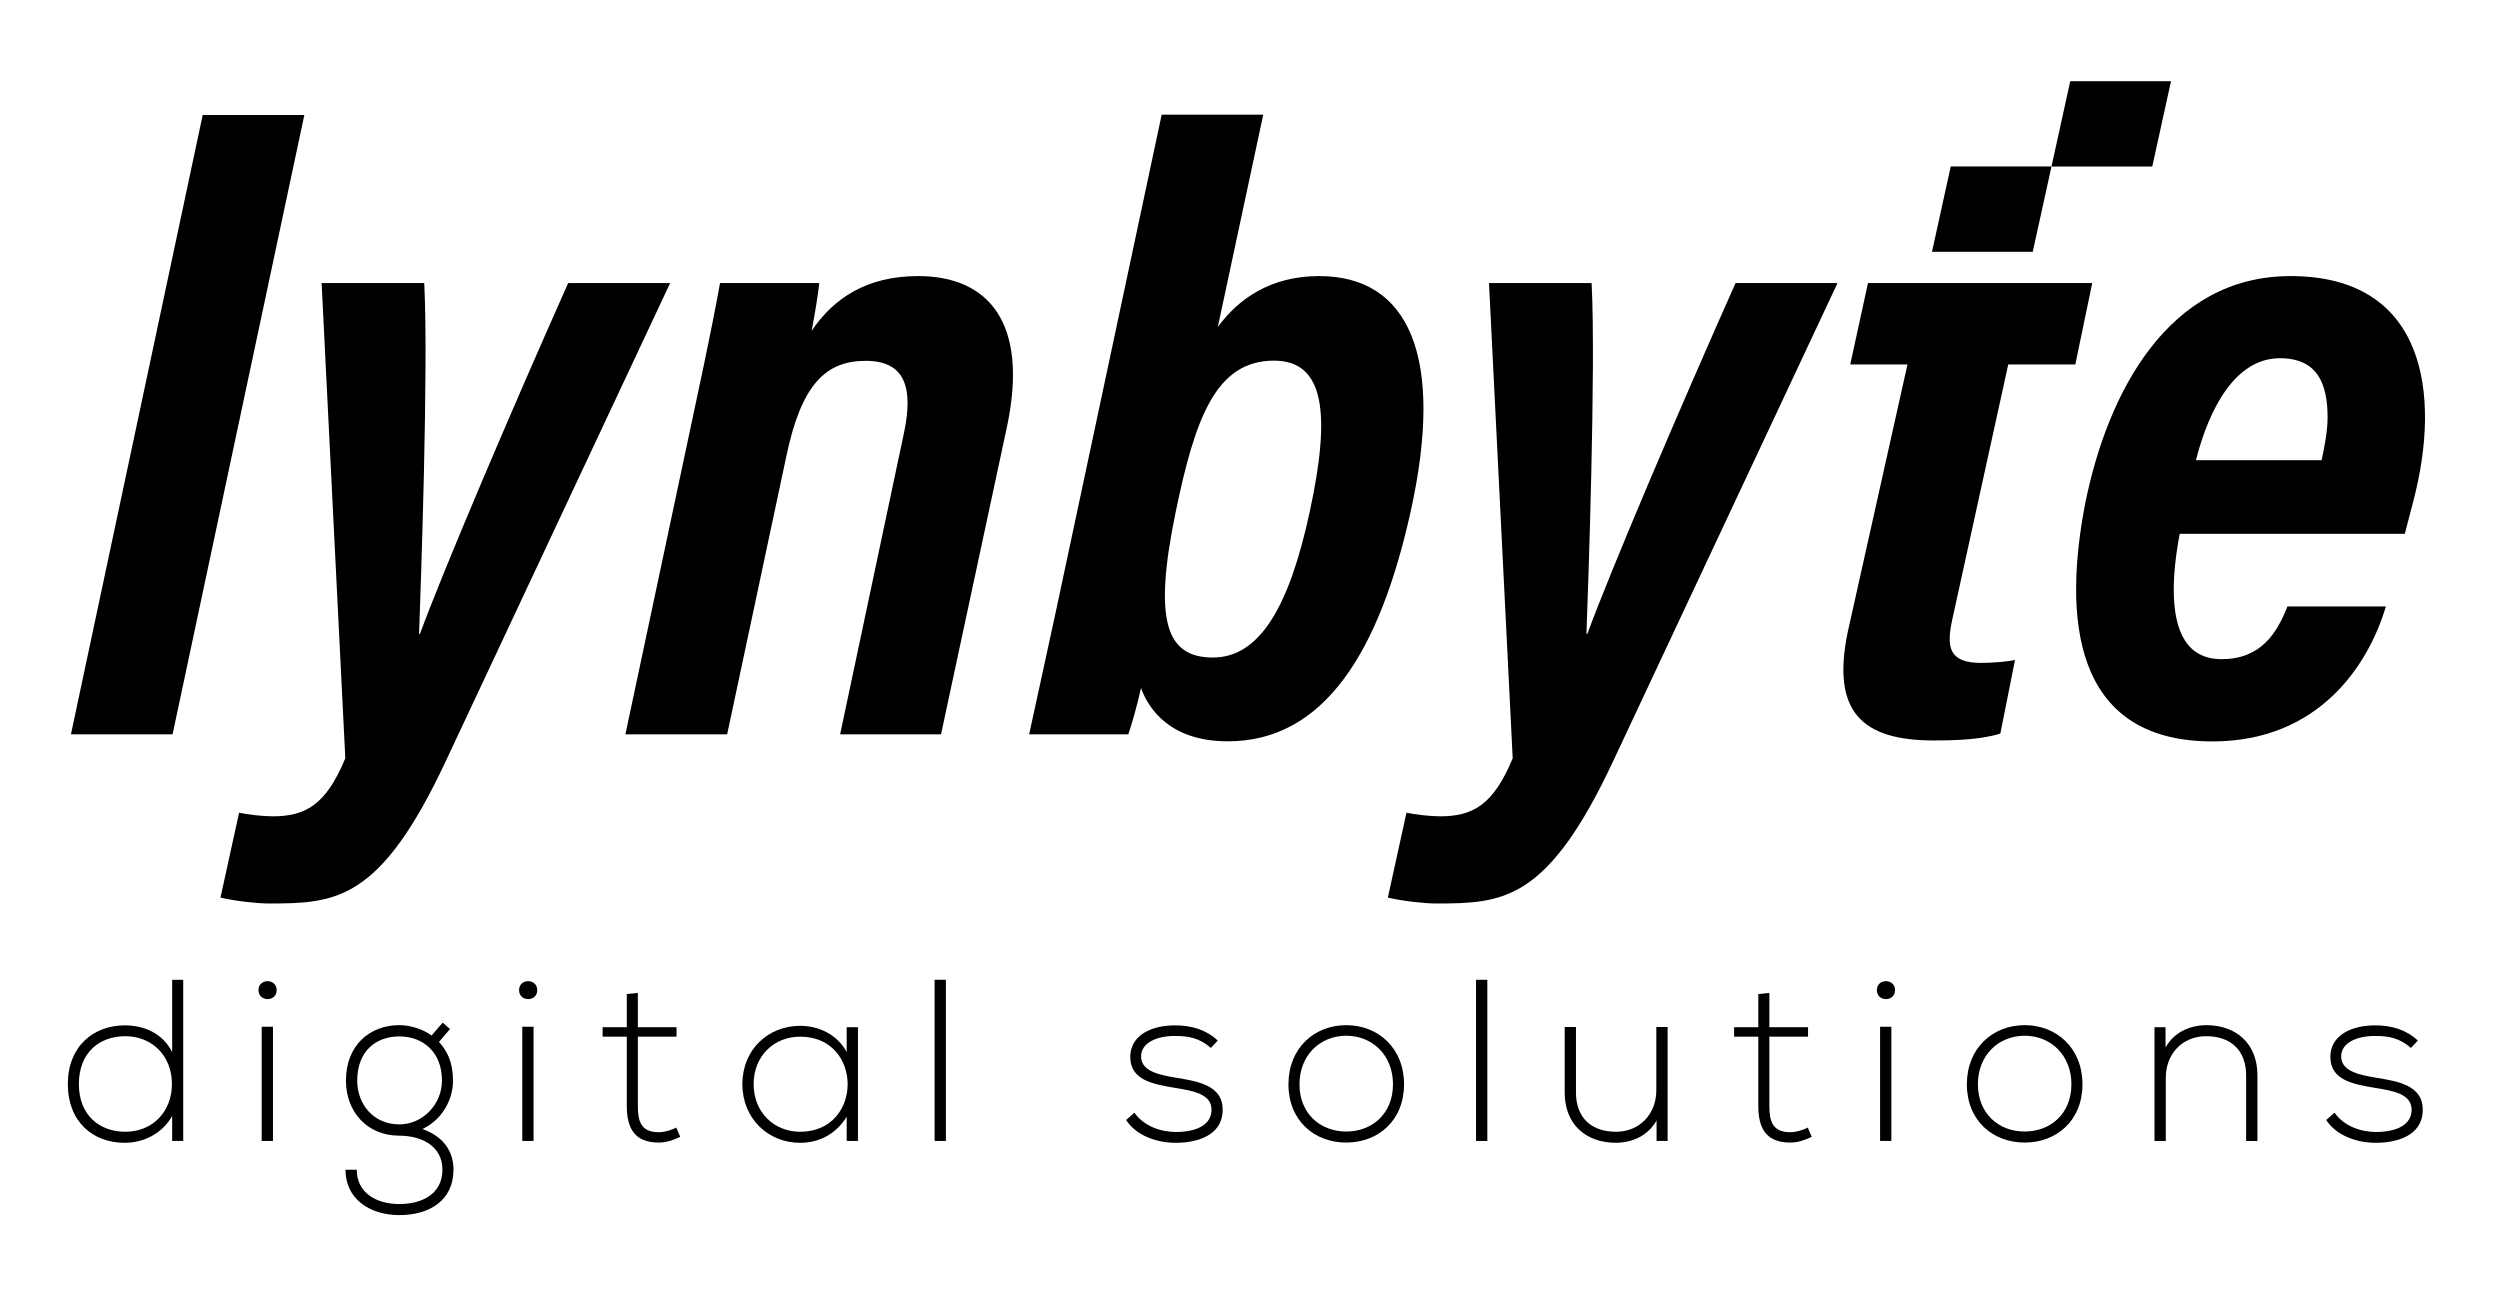
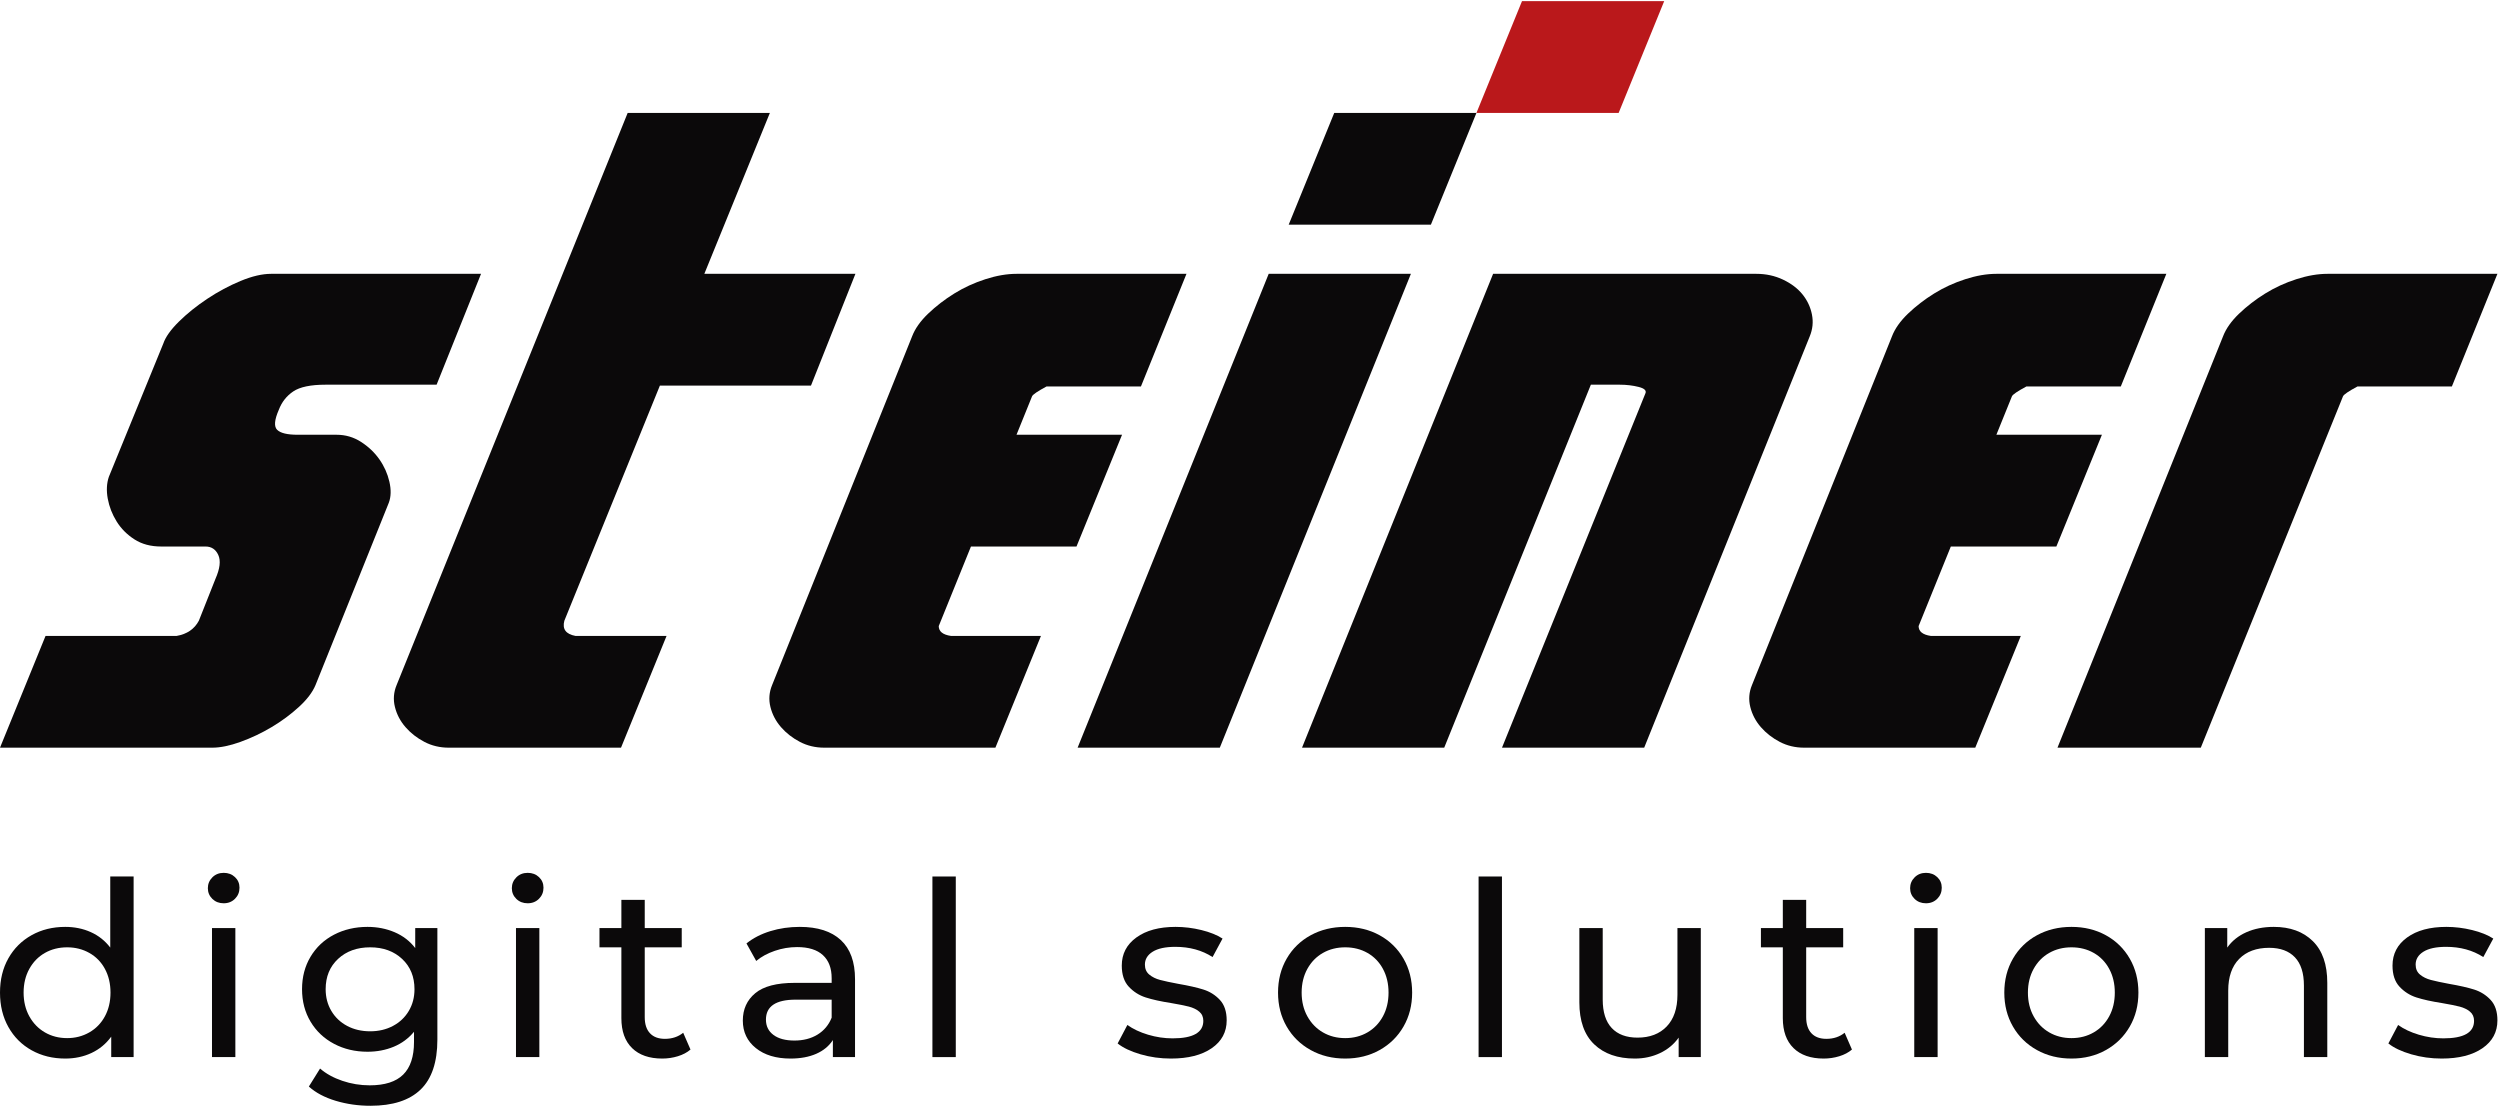
- <svg xmlns="http://www.w3.org/2000/svg" width="100%" height="100%" viewBox="0 0 135 70" version="1.1" xml:space="preserve" style="fill-rule:evenodd;clip-rule:evenodd;stroke-linejoin:round;stroke-miterlimit:2;">
-   <g transform="matrix(0.870616,0,0,0.870616,-172.112,-128.462)">
-     <g id="Layer-1">
-       <g>
-         <g transform="matrix(0.208103,-0.978107,-0.978107,-0.208103,226.608,184.971)">
-           <path d="M-13.054,22.29L26.22,22.29L27.532,16.124L-11.742,16.124L-13.054,22.29Z" style="fill-rule:nonzero;" />
-         </g>
-         <g transform="matrix(1,0,0,1,224.003,203.592)">
-           <path d="M0,-38.482C0.272,-33.217 -0.219,-19.513 -0.32,-16.72L-0.267,-16.72C1.222,-20.761 5.437,-30.649 8.928,-38.482L15.252,-38.482L1.365,-8.891C-2.728,-0.123 -5.486,0 -9.652,0C-10.409,0 -11.783,-0.162 -12.638,-0.366L-11.484,-5.63C-10.97,-5.522 -10.051,-5.407 -9.403,-5.407C-7.382,-5.407 -6.097,-6.095 -4.895,-9.007L-6.365,-38.482L0,-38.482Z" style="fill-rule:nonzero;" />
-         </g>
-         <g transform="matrix(1,0,0,1,240.578,183.959)">
-           <path d="M0,-10.141C1.237,-15.894 1.567,-17.718 1.771,-18.849L7.927,-18.849C7.866,-18.222 7.637,-16.825 7.455,-15.889C8.808,-17.893 10.862,-19.282 14.057,-19.282C18.423,-19.282 20.927,-16.392 19.575,-9.963L15.479,9.141L9.221,9.141L13.169,-9.496C13.796,-12.409 13.223,-14.025 10.803,-14.025C8.324,-14.025 6.823,-12.554 5.894,-8.153L2.214,9.141L-4.098,9.141L0,-10.141Z" style="fill-rule:nonzero;" />
-         </g>
-         <g transform="matrix(1,0,0,1,278.939,168.965)">
-           <path d="M0,10.27C1.302,4.221 0.902,0.957 -2.229,0.957C-5.828,0.957 -7.125,4.498 -8.34,10.407C-9.724,17.14 -8.901,19.371 -6.018,19.371C-3.156,19.371 -1.289,16.302 0,10.27M-9.196,-14.298L-2.897,-14.298L-5.714,-1.13C-4.436,-2.873 -2.456,-4.288 0.576,-4.288C6.114,-4.288 8.381,0.662 6.251,10.296C4.317,19.062 0.862,24.568 -5.091,24.568C-8.658,24.568 -10.003,22.576 -10.477,21.264C-10.707,22.295 -11.044,23.502 -11.267,24.136L-17.416,24.136C-16.997,22.254 -16.326,19.091 -15.705,16.264L-9.196,-14.298Z" style="fill-rule:nonzero;" />
-         </g>
-         <g transform="matrix(1,0,0,1,296.41,203.592)">
-           <path d="M0,-38.482C0.272,-33.217 -0.219,-19.513 -0.32,-16.72L-0.267,-16.72C1.222,-20.761 5.437,-30.649 8.928,-38.482L15.252,-38.482L1.365,-8.891C-2.728,-0.123 -5.486,0 -9.652,0C-10.409,0 -11.783,-0.162 -12.638,-0.366L-11.484,-5.63C-10.97,-5.522 -10.051,-5.407 -9.403,-5.407C-7.382,-5.407 -6.097,-6.095 -4.895,-9.007L-6.365,-38.482L0,-38.482Z" style="fill-rule:nonzero;" />
-         </g>
-         <g transform="matrix(-0.214721,0.976675,0.976675,0.214721,324.357,158.609)">
-           <path d="M0.506,-5.697L5.923,-5.697L4.581,0.407L-0.836,0.407L0.506,-5.697Z" style="fill-rule:nonzero;" />
-         </g>
-         <g transform="matrix(-0.214682,0.976684,0.976684,0.214682,331.77,153.319)">
-           <path d="M0.506,-5.698L5.923,-5.698L4.581,0.407L-0.836,0.407L0.506,-5.698Z" style="fill-rule:nonzero;" />
-         </g>
-         <g transform="matrix(1,0,0,1,322.251,188.43)">
-           <path d="M0,-18.27L4.16,-18.27L5.21,-23.32L-8.7,-23.32L-9.8,-18.27L-6.25,-18.27L-9.95,-1.7C-11,3.339 -9.01,5.05 -4.61,5.05C-3.58,5.05 -1.75,5.03 -0.49,4.62L0.42,0.06C-0.12,0.169 -0.971,0.24 -1.681,0.24C-3.7,0.24 -3.83,-0.76 -3.48,-2.411L0,-18.27Z" style="fill-rule:nonzero;" />
-         </g>
-         <g transform="matrix(1,0,0,1,341.69,182.119)">
-           <path d="M0,-6.021C0.187,-6.923 0.369,-7.844 0.369,-8.672C0.369,-10.783 -0.271,-12.347 -2.589,-12.347C-5.341,-12.347 -6.971,-9.258 -7.799,-6.021L0,-6.021ZM-8.803,-1.456C-9.045,-0.191 -9.173,1 -9.173,2.011C-9.173,4.666 -8.31,6.318 -6.208,6.318C-3.769,6.318 -2.777,4.712 -2.122,3.049L3.985,3.049C2.896,6.707 -0.186,11.421 -6.771,11.421C-15.601,11.421 -15.978,3.474 -14.667,-3.33C-13.278,-10.237 -9.506,-17.442 -1.932,-17.442C6.453,-17.442 7.423,-10.125 5.692,-3.504L5.158,-1.456L-8.803,-1.456Z" style="fill-rule:nonzero;" />
-         </g>
-         <g transform="matrix(1,0,0,1,202.583,211.966)">
-           <path d="M0,2.828C0,4.784 1.3,5.784 2.886,5.784C4.542,5.784 5.771,4.57 5.771,2.813C5.771,1.057 4.514,-0.143 2.886,-0.143C1.3,-0.143 0,0.843 0,2.828M6.471,-3.642L6.471,6.355L5.785,6.355L5.785,4.799C5.199,5.87 4.042,6.47 2.843,6.47C0.872,6.47 -0.686,5.17 -0.686,2.828C-0.686,0.5 0.886,-0.815 2.857,-0.815C4.071,-0.815 5.214,-0.3 5.785,0.843L5.785,-3.642L6.471,-3.642Z" style="fill-rule:nonzero;" />
-         </g>
-         <g transform="matrix(1,0,0,1,0,56.545)">
-           <path d="M213.921,161.776L214.621,161.776L214.621,154.692L213.921,154.692L213.921,161.776ZM214.85,152.422C214.85,153.164 213.722,153.164 213.722,152.422C213.722,151.679 214.85,151.679 214.85,152.422" style="fill-rule:nonzero;" />
-         </g>
-         <g transform="matrix(1,0,0,1,219.847,219.321)">
-           <path d="M0,-4.742C0,-3.285 0.999,-2.028 2.613,-2.028C4.07,-2.028 5.256,-3.285 5.256,-4.742C5.256,-6.527 4.07,-7.484 2.613,-7.484C1.171,-7.484 0,-6.584 0,-4.742M5.299,-8.341L5.756,-7.941L5.07,-7.141C5.569,-6.598 5.941,-5.885 5.941,-4.742C5.941,-3.513 5.213,-2.271 4.041,-1.743C5.284,-1.3 5.97,-0.429 5.97,0.785C5.97,2.685 4.484,3.599 2.613,3.599C0.742,3.599 -0.729,2.57 -0.729,0.785L-0.029,0.785C-0.029,2.228 1.199,2.913 2.613,2.913C4.027,2.913 5.284,2.285 5.284,0.785C5.284,-0.728 3.928,-1.328 2.613,-1.328C0.571,-1.328 -0.7,-2.856 -0.7,-4.742C-0.7,-6.941 0.785,-8.183 2.613,-8.183C3.327,-8.183 4.07,-7.927 4.613,-7.541L5.299,-8.341Z" style="fill-rule:nonzero;" />
-         </g>
-         <g transform="matrix(1,0,0,1,0,56.545)">
-           <path d="M230.084,161.776L230.784,161.776L230.784,154.692L230.084,154.692L230.084,161.776ZM231.013,152.422C231.013,153.164 229.885,153.164 229.885,152.422C229.885,151.679 231.013,151.679 231.013,152.422" style="fill-rule:nonzero;" />
-         </g>
-         <g transform="matrix(1,0,0,1,237.253,218.421)">
-           <path d="M0,-9.283L0,-7.155L2.399,-7.155L2.399,-6.569L0,-6.569L0,-2.27C0,-1.313 0.2,-0.642 1.3,-0.642C1.643,-0.642 2.028,-0.757 2.385,-0.928L2.628,-0.356C2.186,-0.142 1.742,0 1.3,0C-0.2,0 -0.686,-0.885 -0.686,-2.27L-0.686,-6.569L-2.186,-6.569L-2.186,-7.155L-0.686,-7.155L-0.686,-9.212L0,-9.283Z" style="fill-rule:nonzero;" />
-         </g>
-         <g transform="matrix(1,0,0,1,244.435,214.822)">
-           <path d="M0,-0.028C0,1.743 1.285,2.928 2.885,2.928C6.812,2.928 6.812,-2.97 2.885,-2.97C1.285,-2.97 0,-1.799 0,-0.028M6.47,-3.556L6.47,3.499L5.771,3.499L5.771,1.999C5.085,3.1 4.027,3.614 2.885,3.614C0.914,3.614 -0.699,2.128 -0.699,-0.028C-0.699,-2.185 0.914,-3.642 2.885,-3.642C4.027,-3.642 5.185,-3.113 5.771,-2.013L5.771,-3.556L6.47,-3.556Z" style="fill-rule:nonzero;" />
-         </g>
-         <g transform="matrix(-1,0,0,1,512.016,56.645)">
-           <rect x="255.658" y="151.679" width="0.7" height="9.997" />
-         </g>
-         <g transform="matrix(1,0,0,1,272.793,217.023)">
-           <path d="M0,-4.472C-0.714,-5.1 -1.414,-5.214 -2.199,-5.214C-3.299,-5.229 -4.355,-4.814 -4.327,-3.914C-4.299,-2.972 -3.07,-2.786 -2.185,-2.629C-0.928,-2.415 0.8,-2.201 0.729,-0.558C0.686,0.999 -0.928,1.413 -2.171,1.413C-3.413,1.413 -4.642,0.941 -5.256,-0.001L-4.741,-0.458C-4.156,0.384 -3.099,0.742 -2.156,0.742C-1.3,0.742 0,0.513 0.043,-0.601C0.071,-1.615 -1.1,-1.815 -2.257,-2C-3.628,-2.229 -4.984,-2.487 -4.999,-3.9C-5.013,-5.285 -3.628,-5.885 -2.199,-5.871C-1.171,-5.871 -0.271,-5.585 0.429,-4.929L0,-4.472Z" style="fill-rule:nonzero;" />
-         </g>
-         <g transform="matrix(1,0,0,1,284.09,214.751)">
-           <path d="M0,0.057C0,-1.771 -1.3,-2.957 -2.899,-2.957C-4.499,-2.957 -5.799,-1.771 -5.799,0.057C-5.799,1.885 -4.499,2.985 -2.899,2.985C-1.3,2.985 0,1.885 0,0.057M-6.484,0.057C-6.484,-2.185 -4.885,-3.613 -2.899,-3.613C-0.914,-3.613 0.686,-2.185 0.686,0.057C0.686,2.299 -0.914,3.67 -2.899,3.67C-4.885,3.67 -6.484,2.299 -6.484,0.057" style="fill-rule:nonzero;" />
-         </g>
-         <g transform="matrix(-1,0,0,1,579.184,56.645)">
-           <rect x="289.242" y="151.679" width="0.7" height="9.997" />
-         </g>
-         <g transform="matrix(1,0,0,1,300.438,211.366)">
-           <path d="M0,6.955L0,5.684C-0.543,6.655 -1.528,7.055 -2.514,7.069C-4.398,7.069 -5.698,5.912 -5.698,3.956L-5.698,-0.114L-4.999,-0.114L-4.999,3.941C-4.999,5.541 -4.013,6.398 -2.485,6.384C-1.028,6.369 -0.015,5.269 -0.015,3.813L-0.015,-0.114L0.686,-0.114L0.686,6.955L0,6.955Z" style="fill-rule:nonzero;" />
-         </g>
-         <g transform="matrix(1,0,0,1,307.435,218.421)">
-           <path d="M0,-9.283L0,-7.155L2.399,-7.155L2.399,-6.569L0,-6.569L0,-2.27C0,-1.313 0.2,-0.642 1.3,-0.642C1.643,-0.642 2.028,-0.757 2.385,-0.928L2.628,-0.356C2.186,-0.142 1.742,0 1.3,0C-0.2,0 -0.686,-0.885 -0.686,-2.27L-0.686,-6.569L-2.186,-6.569L-2.186,-7.155L-0.686,-7.155L-0.686,-9.212L0,-9.283Z" style="fill-rule:nonzero;" />
-         </g>
-         <g transform="matrix(1,0,0,1,0,56.545)">
-           <path d="M314.302,161.776L315.002,161.776L315.002,154.692L314.302,154.692L314.302,161.776ZM315.23,152.422C315.23,153.164 314.103,153.164 314.103,152.422C314.103,151.679 315.23,151.679 315.23,152.422" style="fill-rule:nonzero;" />
-         </g>
-         <g transform="matrix(1,0,0,1,326.169,214.751)">
-           <path d="M0,0.057C0,-1.771 -1.3,-2.957 -2.899,-2.957C-4.499,-2.957 -5.799,-1.771 -5.799,0.057C-5.799,1.885 -4.499,2.985 -2.899,2.985C-1.3,2.985 0,1.885 0,0.057M-6.484,0.057C-6.484,-2.185 -4.885,-3.613 -2.899,-3.613C-0.914,-3.613 0.686,-2.185 0.686,0.057C0.686,2.299 -0.914,3.67 -2.899,3.67C-4.885,3.67 -6.484,2.299 -6.484,0.057" style="fill-rule:nonzero;" />
-         </g>
-         <g transform="matrix(1,0,0,1,332.008,218.194)">
-           <path d="M0,-6.928L0,-5.671C0.543,-6.642 1.528,-7.042 2.514,-7.056C4.399,-7.056 5.699,-5.9 5.699,-3.943L5.699,0.128L4.999,0.128L4.999,-3.928C4.999,-5.528 4.014,-6.385 2.485,-6.37C1.028,-6.357 0.015,-5.257 0.015,-3.8L0.015,0.128L-0.686,0.128L-0.686,-6.928L0,-6.928Z" style="fill-rule:nonzero;" />
-         </g>
-         <g transform="matrix(1,0,0,1,347.229,217.023)">
-           <path d="M0,-4.472C-0.714,-5.1 -1.414,-5.214 -2.199,-5.214C-3.299,-5.229 -4.355,-4.814 -4.327,-3.914C-4.299,-2.972 -3.07,-2.786 -2.185,-2.629C-0.928,-2.415 0.8,-2.201 0.729,-0.558C0.686,0.999 -0.928,1.413 -2.171,1.413C-3.413,1.413 -4.642,0.941 -5.256,-0.001L-4.741,-0.458C-4.156,0.384 -3.099,0.742 -2.156,0.742C-1.3,0.742 0,0.513 0.043,-0.601C0.071,-1.615 -1.1,-1.815 -2.257,-2C-3.628,-2.229 -4.984,-2.487 -4.999,-3.9C-5.013,-5.285 -3.628,-5.885 -2.199,-5.871C-1.171,-5.871 -0.271,-5.585 0.429,-4.929L0,-4.472Z" style="fill-rule:nonzero;" />
-         </g>
-       </g>
-     </g>
+ <svg xmlns="http://www.w3.org/2000/svg" width="100%" height="100%" viewBox="0 0 2421 1071" version="1.1" xml:space="preserve" style="fill-rule:evenodd;clip-rule:evenodd;stroke-linejoin:round;stroke-miterlimit:2;">
+   <g transform="matrix(4.16667,0,0,4.16667,0,0)">
+     <path d="M20.76,239.944C22.306,239.059 23.512,237.815 24.38,236.211C25.248,234.609 25.682,232.771 25.682,230.697C25.682,228.622 25.248,226.784 24.38,225.18C23.512,223.578 22.306,222.343 20.76,221.475C19.213,220.608 17.498,220.173 15.612,220.173C13.689,220.173 11.964,220.608 10.436,221.475C8.909,222.343 7.702,223.578 6.816,225.18C5.929,226.784 5.486,228.622 5.486,230.697C5.486,232.771 5.929,234.609 6.816,236.211C7.702,237.815 8.909,239.059 10.436,239.944C11.964,240.831 13.689,241.274 15.612,241.274C17.498,241.274 19.213,240.831 20.76,239.944ZM31.055,203.712L31.055,245.686L25.851,245.686L25.851,240.935C24.644,242.594 23.117,243.858 21.269,244.725C19.421,245.593 17.384,246.026 15.16,246.026C12.255,246.026 9.653,245.386 7.353,244.103C5.052,242.82 3.252,241.019 1.951,238.7C0.65,236.381 0,233.714 0,230.697C0,227.679 0.65,225.02 1.951,222.72C3.252,220.419 5.052,218.629 7.353,217.346C9.653,216.063 12.255,215.423 15.16,215.423C17.309,215.423 19.289,215.827 21.099,216.638C22.91,217.45 24.418,218.646 25.625,220.231L25.625,203.712L31.055,203.712Z" style="fill:rgb(11,9,10);fill-rule:nonzero;" />
+     <path d="M49.27,215.705L54.701,215.705L54.701,245.686L49.27,245.686L49.27,215.705ZM49.355,208.918C48.657,208.238 48.308,207.409 48.308,206.429C48.308,205.449 48.657,204.609 49.355,203.911C50.052,203.213 50.929,202.864 51.985,202.864C53.041,202.864 53.917,203.194 54.616,203.855C55.313,204.514 55.662,205.334 55.662,206.315C55.662,207.332 55.313,208.19 54.616,208.889C53.917,209.587 53.041,209.936 51.985,209.936C50.929,209.936 50.052,209.596 49.355,208.918Z" style="fill:rgb(11,9,10);fill-rule:nonzero;" />
+     <path d="M91.328,238.445C92.893,237.616 94.119,236.457 95.005,234.966C95.891,233.477 96.334,231.79 96.334,229.903C96.334,226.999 95.372,224.653 93.45,222.861C91.526,221.07 89.056,220.173 86.039,220.173C82.985,220.173 80.496,221.07 78.572,222.861C76.648,224.653 75.687,226.999 75.687,229.903C75.687,231.79 76.13,233.477 77.016,234.966C77.902,236.457 79.128,237.616 80.694,238.445C82.258,239.276 84.04,239.691 86.039,239.691C87.999,239.691 89.763,239.276 91.328,238.445ZM101.653,215.705L101.653,241.614C101.653,246.855 100.351,250.73 97.748,253.238C95.147,255.746 91.262,256.999 86.096,256.999C83.267,256.999 80.571,256.612 78.007,255.841C75.441,255.066 73.368,253.964 71.784,252.531L74.387,248.345C75.781,249.552 77.507,250.503 79.562,251.201C81.617,251.899 83.738,252.248 85.926,252.248C89.433,252.248 92.026,251.418 93.704,249.759C95.382,248.099 96.221,245.573 96.221,242.18L96.221,239.803C94.938,241.351 93.365,242.509 91.498,243.282C89.631,244.055 87.603,244.441 85.417,244.441C82.551,244.441 79.958,243.83 77.639,242.603C75.319,241.378 73.499,239.662 72.18,237.455C70.859,235.25 70.2,232.732 70.2,229.903C70.2,227.076 70.859,224.558 72.18,222.352C73.499,220.146 75.319,218.44 77.639,217.232C79.958,216.026 82.551,215.423 85.417,215.423C87.68,215.423 89.782,215.837 91.724,216.666C93.666,217.498 95.26,218.722 96.504,220.343L96.504,215.705L101.653,215.705Z" style="fill:rgb(11,9,10);fill-rule:nonzero;" />
+     <path d="M119.923,215.705L125.354,215.705L125.354,245.686L119.923,245.686L119.923,215.705ZM120.008,208.918C119.309,208.238 118.961,207.409 118.961,206.429C118.961,205.449 119.309,204.609 120.008,203.911C120.705,203.213 121.582,202.864 122.638,202.864C123.694,202.864 124.571,203.194 125.269,203.855C125.966,204.514 126.315,205.334 126.315,206.315C126.315,207.332 125.966,208.19 125.269,208.889C124.571,209.587 123.694,209.936 122.638,209.936C121.582,209.936 120.705,209.596 120.008,208.918Z" style="fill:rgb(11,9,10);fill-rule:nonzero;" />
+     <path d="M160.482,243.933C159.69,244.611 158.709,245.131 157.541,245.488C156.371,245.846 155.165,246.026 153.921,246.026C150.903,246.026 148.565,245.216 146.906,243.593C145.246,241.973 144.417,239.653 144.417,236.636L144.417,220.173L139.326,220.173L139.326,215.705L144.417,215.705L144.417,209.144L149.847,209.144L149.847,215.705L158.446,215.705L158.446,220.173L149.847,220.173L149.847,236.408C149.847,238.031 150.253,239.276 151.064,240.143C151.874,241.011 153.033,241.444 154.542,241.444C156.201,241.444 157.616,240.974 158.785,240.029L160.482,243.933Z" style="fill:rgb(11,9,10);fill-rule:nonzero;" />
+     <path d="M190.01,240.454C191.517,239.529 192.613,238.22 193.291,236.522L193.291,232.336L184.919,232.336C180.317,232.336 178.017,233.884 178.017,236.974C178.017,238.483 178.602,239.672 179.771,240.539C180.94,241.407 182.561,241.84 184.636,241.84C186.709,241.84 188.501,241.378 190.01,240.454ZM195.412,218.477C197.618,220.513 198.722,223.549 198.722,227.584L198.722,245.686L193.574,245.686L193.574,241.726C192.669,243.123 191.376,244.188 189.699,244.923C188.02,245.658 186.031,246.026 183.731,246.026C180.374,246.026 177.687,245.216 175.67,243.593C173.652,241.973 172.644,239.842 172.644,237.202C172.644,234.561 173.605,232.441 175.529,230.837C177.452,229.235 180.507,228.434 184.693,228.434L193.291,228.434L193.291,227.358C193.291,225.02 192.613,223.228 191.254,221.984C189.897,220.739 187.898,220.117 185.259,220.117C183.485,220.117 181.751,220.41 180.054,220.994C178.357,221.58 176.924,222.361 175.755,223.342L173.491,219.269C175.038,218.024 176.886,217.073 179.036,216.412C181.185,215.752 183.467,215.423 185.88,215.423C190.028,215.423 193.206,216.441 195.412,218.477Z" style="fill:rgb(11,9,10);fill-rule:nonzero;" />
+     <rect x="216.709" y="203.712" width="5.431" height="41.974" style="fill:rgb(11,9,10);fill-rule:nonzero;" />
+     <path d="M265.075,245.036C262.812,244.376 261.039,243.537 259.758,242.518L262.019,238.22C263.34,239.163 264.943,239.917 266.828,240.482C268.714,241.048 270.619,241.33 272.542,241.33C277.294,241.33 279.67,239.973 279.67,237.258C279.67,236.352 279.349,235.637 278.708,235.109C278.066,234.581 277.265,234.195 276.303,233.948C275.342,233.704 273.975,233.43 272.202,233.128C269.789,232.752 267.819,232.317 266.292,231.826C264.764,231.337 263.453,230.508 262.359,229.337C261.265,228.17 260.719,226.529 260.719,224.417C260.719,221.701 261.85,219.524 264.114,217.883C266.376,216.242 269.412,215.423 273.221,215.423C275.22,215.423 277.218,215.667 279.217,216.157C281.215,216.648 282.856,217.309 284.138,218.138L281.819,222.436C279.367,220.853 276.483,220.061 273.165,220.061C270.864,220.061 269.11,220.438 267.903,221.193C266.696,221.947 266.094,222.946 266.094,224.191C266.094,225.171 266.432,225.945 267.111,226.51C267.79,227.076 268.629,227.491 269.629,227.754C270.627,228.019 272.033,228.32 273.844,228.66C276.256,229.074 278.208,229.518 279.698,229.988C281.187,230.46 282.46,231.262 283.516,232.392C284.572,233.523 285.1,235.109 285.1,237.144C285.1,239.861 283.94,242.019 281.621,243.622C279.302,245.224 276.143,246.026 272.146,246.026C269.695,246.026 267.338,245.695 265.075,245.036Z" style="fill:rgb(11,9,10);fill-rule:nonzero;" />
+     <path d="M317.824,239.944C319.351,239.059 320.549,237.815 321.417,236.211C322.284,234.609 322.718,232.771 322.718,230.697C322.718,228.622 322.284,226.784 321.417,225.18C320.549,223.578 319.351,222.343 317.824,221.475C316.297,220.608 314.572,220.173 312.648,220.173C310.725,220.173 309,220.608 307.472,221.475C305.945,222.343 304.738,223.578 303.852,225.18C302.966,226.784 302.523,228.622 302.523,230.697C302.523,232.771 302.966,234.609 303.852,236.211C304.738,237.815 305.945,239.059 307.472,239.944C309,240.831 310.725,241.274 312.648,241.274C314.572,241.274 316.297,240.831 317.824,239.944ZM304.616,244.045C302.24,242.727 300.382,240.906 299.044,238.586C297.705,236.268 297.036,233.638 297.036,230.697C297.036,227.754 297.705,225.124 299.044,222.805C300.382,220.486 302.24,218.675 304.616,217.373C306.991,216.074 309.669,215.423 312.648,215.423C315.627,215.423 318.296,216.074 320.653,217.373C323.01,218.675 324.858,220.486 326.197,222.805C327.534,225.124 328.205,227.754 328.205,230.697C328.205,233.638 327.534,236.268 326.197,238.586C324.858,240.906 323.01,242.727 320.653,244.045C318.296,245.367 315.627,246.026 312.648,246.026C309.669,246.026 306.991,245.367 304.616,244.045Z" style="fill:rgb(11,9,10);fill-rule:nonzero;" />
+     <rect x="343.647" y="203.712" width="5.431" height="41.974" style="fill:rgb(11,9,10);fill-rule:nonzero;" />
+     <path d="M395.294,215.705L395.294,245.686L390.146,245.686L390.146,241.161C389.052,242.708 387.609,243.904 385.819,244.754C384.027,245.602 382.076,246.026 379.964,246.026C375.967,246.026 372.817,244.923 370.517,242.717C368.217,240.51 367.067,237.258 367.067,232.958L367.067,215.705L372.497,215.705L372.497,232.336C372.497,235.241 373.195,237.438 374.59,238.926C375.985,240.416 377.984,241.161 380.586,241.161C383.452,241.161 385.714,240.294 387.374,238.559C389.033,236.825 389.864,234.373 389.864,231.205L389.864,215.705L395.294,215.705Z" style="fill:rgb(11,9,10);fill-rule:nonzero;" />
+     <path d="M430.421,243.933C429.63,244.611 428.648,245.131 427.48,245.488C426.31,245.846 425.104,246.026 423.86,246.026C420.842,246.026 418.504,245.216 416.845,243.593C415.185,241.973 414.356,239.653 414.356,236.636L414.356,220.173L409.265,220.173L409.265,215.705L414.356,215.705L414.356,209.144L419.786,209.144L419.786,215.705L428.385,215.705L428.385,220.173L419.786,220.173L419.786,236.408C419.786,238.031 420.192,239.276 421.003,240.143C421.813,241.011 422.973,241.444 424.482,241.444C426.141,241.444 427.555,240.974 428.725,240.029L430.421,243.933Z" style="fill:rgb(11,9,10);fill-rule:nonzero;" />
+     <path d="M444.903,215.705L450.334,215.705L450.334,245.686L444.903,245.686L444.903,215.705ZM444.988,208.918C444.29,208.238 443.941,207.409 443.941,206.429C443.941,205.449 444.29,204.609 444.988,203.911C445.685,203.213 446.562,202.864 447.618,202.864C448.674,202.864 449.551,203.194 450.249,203.855C450.946,204.514 451.295,205.334 451.295,206.315C451.295,207.332 450.946,208.19 450.249,208.889C449.551,209.587 448.674,209.936 447.618,209.936C446.562,209.936 445.685,209.596 444.988,208.918Z" style="fill:rgb(11,9,10);fill-rule:nonzero;" />
+     <path d="M486.621,239.944C488.148,239.059 489.345,237.815 490.213,236.211C491.08,234.609 491.514,232.771 491.514,230.697C491.514,228.622 491.08,226.784 490.213,225.18C489.345,223.578 488.148,222.343 486.621,221.475C485.094,220.608 483.368,220.173 481.445,220.173C479.522,220.173 477.796,220.608 476.269,221.475C474.741,222.343 473.534,223.578 472.649,225.18C471.762,226.784 471.319,228.622 471.319,230.697C471.319,232.771 471.762,234.609 472.649,236.211C473.534,237.815 474.741,239.059 476.269,239.944C477.796,240.831 479.522,241.274 481.445,241.274C483.368,241.274 485.094,240.831 486.621,239.944ZM473.412,244.045C471.036,242.727 469.178,240.906 467.841,238.586C466.502,236.268 465.832,233.638 465.832,230.697C465.832,227.754 466.502,225.124 467.841,222.805C469.178,220.486 471.036,218.675 473.412,217.373C475.788,216.074 478.466,215.423 481.445,215.423C484.424,215.423 487.092,216.074 489.449,217.373C491.806,218.675 493.655,220.486 494.993,222.805C496.331,225.124 497.001,227.754 497.001,230.697C497.001,233.638 496.331,236.268 494.993,238.586C493.655,240.906 491.806,242.727 489.449,244.045C487.092,245.367 484.424,246.026 481.445,246.026C478.466,246.026 475.788,245.367 473.412,244.045Z" style="fill:rgb(11,9,10);fill-rule:nonzero;" />
+     <path d="M537.533,218.731C539.776,220.938 540.899,224.173 540.899,228.434L540.899,245.686L535.468,245.686L535.468,229.055C535.468,226.152 534.77,223.964 533.375,222.494C531.979,221.023 529.98,220.287 527.379,220.287C524.437,220.287 522.117,221.145 520.421,222.861C518.724,224.577 517.875,227.039 517.875,230.243L517.875,245.686L512.445,245.686L512.445,215.705L517.649,215.705L517.649,220.231C518.742,218.685 520.222,217.498 522.09,216.666C523.956,215.837 526.078,215.423 528.453,215.423C532.262,215.423 535.289,216.526 537.533,218.731Z" style="fill:rgb(11,9,10);fill-rule:nonzero;" />
+     <path d="M560.414,245.036C558.152,244.376 556.379,243.537 555.097,242.518L557.36,238.22C558.679,239.163 560.282,239.917 562.168,240.482C564.054,241.048 565.958,241.33 567.882,241.33C572.634,241.33 575.01,239.973 575.01,237.258C575.01,236.352 574.688,235.637 574.048,235.109C573.406,234.581 572.605,234.195 571.643,233.948C570.681,233.704 569.315,233.43 567.542,233.128C565.128,232.752 563.159,232.317 561.631,231.826C560.104,231.337 558.793,230.508 557.699,229.337C556.605,228.17 556.058,226.529 556.058,224.417C556.058,221.701 557.19,219.524 559.453,217.883C561.715,216.242 564.751,215.423 568.56,215.423C570.559,215.423 572.557,215.667 574.556,216.157C576.555,216.648 578.196,217.309 579.478,218.138L577.159,222.436C574.707,220.853 571.822,220.061 568.504,220.061C566.203,220.061 564.45,220.438 563.242,221.193C562.035,221.947 561.433,222.946 561.433,224.191C561.433,225.171 561.772,225.945 562.451,226.51C563.13,227.076 563.969,227.491 564.969,227.754C565.967,228.019 567.373,228.32 569.183,228.66C571.596,229.074 573.548,229.518 575.037,229.988C576.527,230.46 577.799,231.262 578.856,232.392C579.911,233.523 580.439,235.109 580.439,237.144C580.439,239.861 579.28,242.019 576.961,243.622C574.641,245.224 571.482,246.026 567.486,246.026C565.034,246.026 562.678,245.695 560.414,245.036Z" style="fill:rgb(11,9,10);fill-rule:nonzero;" />
+     <path d="M31.242,125.356C29.52,124.248 28.143,122.863 27.11,121.201C26.077,119.539 25.389,117.772 25.045,115.902C24.701,114.032 24.787,112.335 25.303,110.811L37.955,79.851C38.472,78.327 39.676,76.63 41.57,74.76C43.463,72.89 45.658,71.123 48.154,69.461C50.65,67.799 53.231,66.414 55.899,65.306C58.568,64.197 60.934,63.643 63,63.643L111.8,63.643L101.472,89.409L75.652,89.409C72.209,89.409 69.714,89.929 68.164,90.968C66.615,92.007 65.496,93.426 64.808,95.227C63.775,97.582 63.646,99.141 64.42,99.903C65.195,100.664 66.787,101.045 69.197,101.045L78.234,101.045C80.299,101.045 82.193,101.599 83.914,102.707C85.636,103.816 87.056,105.166 88.175,106.759C89.293,108.352 90.068,110.084 90.499,111.954C90.929,113.824 90.886,115.452 90.369,116.837L73.328,159.227C72.639,160.889 71.349,162.586 69.455,164.317C67.562,166.049 65.453,167.607 63.129,168.993C60.806,170.378 58.395,171.52 55.899,172.421C53.404,173.322 51.209,173.772 49.316,173.772L0,173.772L10.585,147.798L41.053,147.798C43.463,147.382 45.184,146.205 46.217,144.266L50.09,134.499C51.123,132.144 51.338,130.31 50.736,128.993C50.133,127.677 49.143,127.019 47.766,127.019L37.438,127.019C35.029,127.019 32.963,126.465 31.242,125.356Z" style="fill:rgb(11,9,10);fill-rule:nonzero;" />
+     <path d="M198.813,63.643L188.485,89.617L153.369,89.617L131.165,144.266C130.647,146.205 131.509,147.382 133.746,147.798L154.919,147.798L144.333,173.772L104.312,173.772C102.246,173.772 100.353,173.322 98.631,172.421C96.91,171.52 95.447,170.378 94.242,168.993C93.037,167.607 92.219,166.049 91.789,164.317C91.358,162.586 91.488,160.889 92.176,159.227L145.882,26.241L178.932,26.241L163.698,63.643L198.813,63.643Z" style="fill:rgb(11,9,10);fill-rule:nonzero;" />
+     <path d="M236.252,63.643L275.756,63.643L265.17,89.825L243.223,89.825C241.158,90.933 240.039,91.695 239.866,92.11L236.252,101.045L260.781,101.045L250.194,127.019L225.665,127.019L218.178,145.512C218.178,146.759 219.124,147.521 221.018,147.798L241.932,147.798L231.346,173.772L191.583,173.772C189.517,173.772 187.624,173.322 185.903,172.421C184.181,171.52 182.718,170.378 181.513,168.993C180.309,167.607 179.491,166.049 179.06,164.317C178.63,162.586 178.76,160.889 179.448,159.227L211.981,78.188C212.669,76.388 213.917,74.621 215.725,72.89C217.533,71.159 219.555,69.6 221.793,68.214C224.03,66.829 226.44,65.721 229.022,64.89C231.604,64.059 234.014,63.643 236.252,63.643Z" style="fill:rgb(11,9,10);fill-rule:nonzero;" />
+     <path d="M294.866,63.643L327.915,63.643L283.505,173.772L250.455,173.772L294.866,63.643Z" style="fill:rgb(11,9,10);fill-rule:nonzero;" />
+     <path d="M332.563,52.214L299.513,52.214L310.099,26.241L343.149,26.241L332.563,52.214Z" style="fill:rgb(11,9,10);fill-rule:nonzero;" />
+     <path d="M376.199,26.241L343.149,26.241L353.736,0.268L386.785,0.268L376.199,26.241Z" style="fill:rgb(186,24,27);fill-rule:nonzero;" />
+     <path d="M382.394,91.487C382.738,90.794 382.222,90.275 380.845,89.929C379.468,89.582 378.005,89.409 376.455,89.409L369.742,89.409L335.66,173.772L302.611,173.772L347.021,63.643L408.214,63.643C410.452,63.643 412.517,64.094 414.411,64.994C416.304,65.894 417.811,67.037 418.929,68.422C420.048,69.808 420.78,71.366 421.124,73.098C421.469,74.83 421.296,76.526 420.607,78.188L382.136,173.772L349.087,173.772L382.394,91.487Z" style="fill:rgb(11,9,10);fill-rule:nonzero;" />
+     <path d="M463.989,63.643L503.493,63.643L492.907,89.825L470.96,89.825C468.894,90.933 467.776,91.695 467.604,92.11L463.989,101.045L488.517,101.045L477.931,127.019L453.402,127.019L445.915,145.512C445.915,146.759 446.861,147.521 448.755,147.798L469.669,147.798L459.083,173.772L419.32,173.772C417.254,173.772 415.361,173.322 413.639,172.421C411.918,171.52 410.455,170.378 409.25,168.993C408.046,167.607 407.228,166.049 406.798,164.317C406.367,162.586 406.496,160.889 407.184,159.227L439.718,78.188C440.407,76.388 441.655,74.621 443.462,72.89C445.269,71.159 447.292,69.6 449.53,68.214C451.767,66.829 454.177,65.721 456.759,64.89C459.341,64.059 461.751,63.643 463.989,63.643Z" style="fill:rgb(11,9,10);fill-rule:nonzero;" />
+     <path d="M540.935,63.643L580.439,63.643L569.853,89.825L547.907,89.825C545.841,90.933 544.722,91.695 544.55,92.11L511.5,173.772L478.192,173.772L516.664,78.188C517.352,76.388 518.599,74.621 520.408,72.89C522.216,71.159 524.237,69.6 526.476,68.214C528.713,66.829 531.123,65.721 533.705,64.89C536.287,64.059 538.697,63.643 540.935,63.643Z" style="fill:rgb(11,9,10);fill-rule:nonzero;" />
  </g>
</svg>
